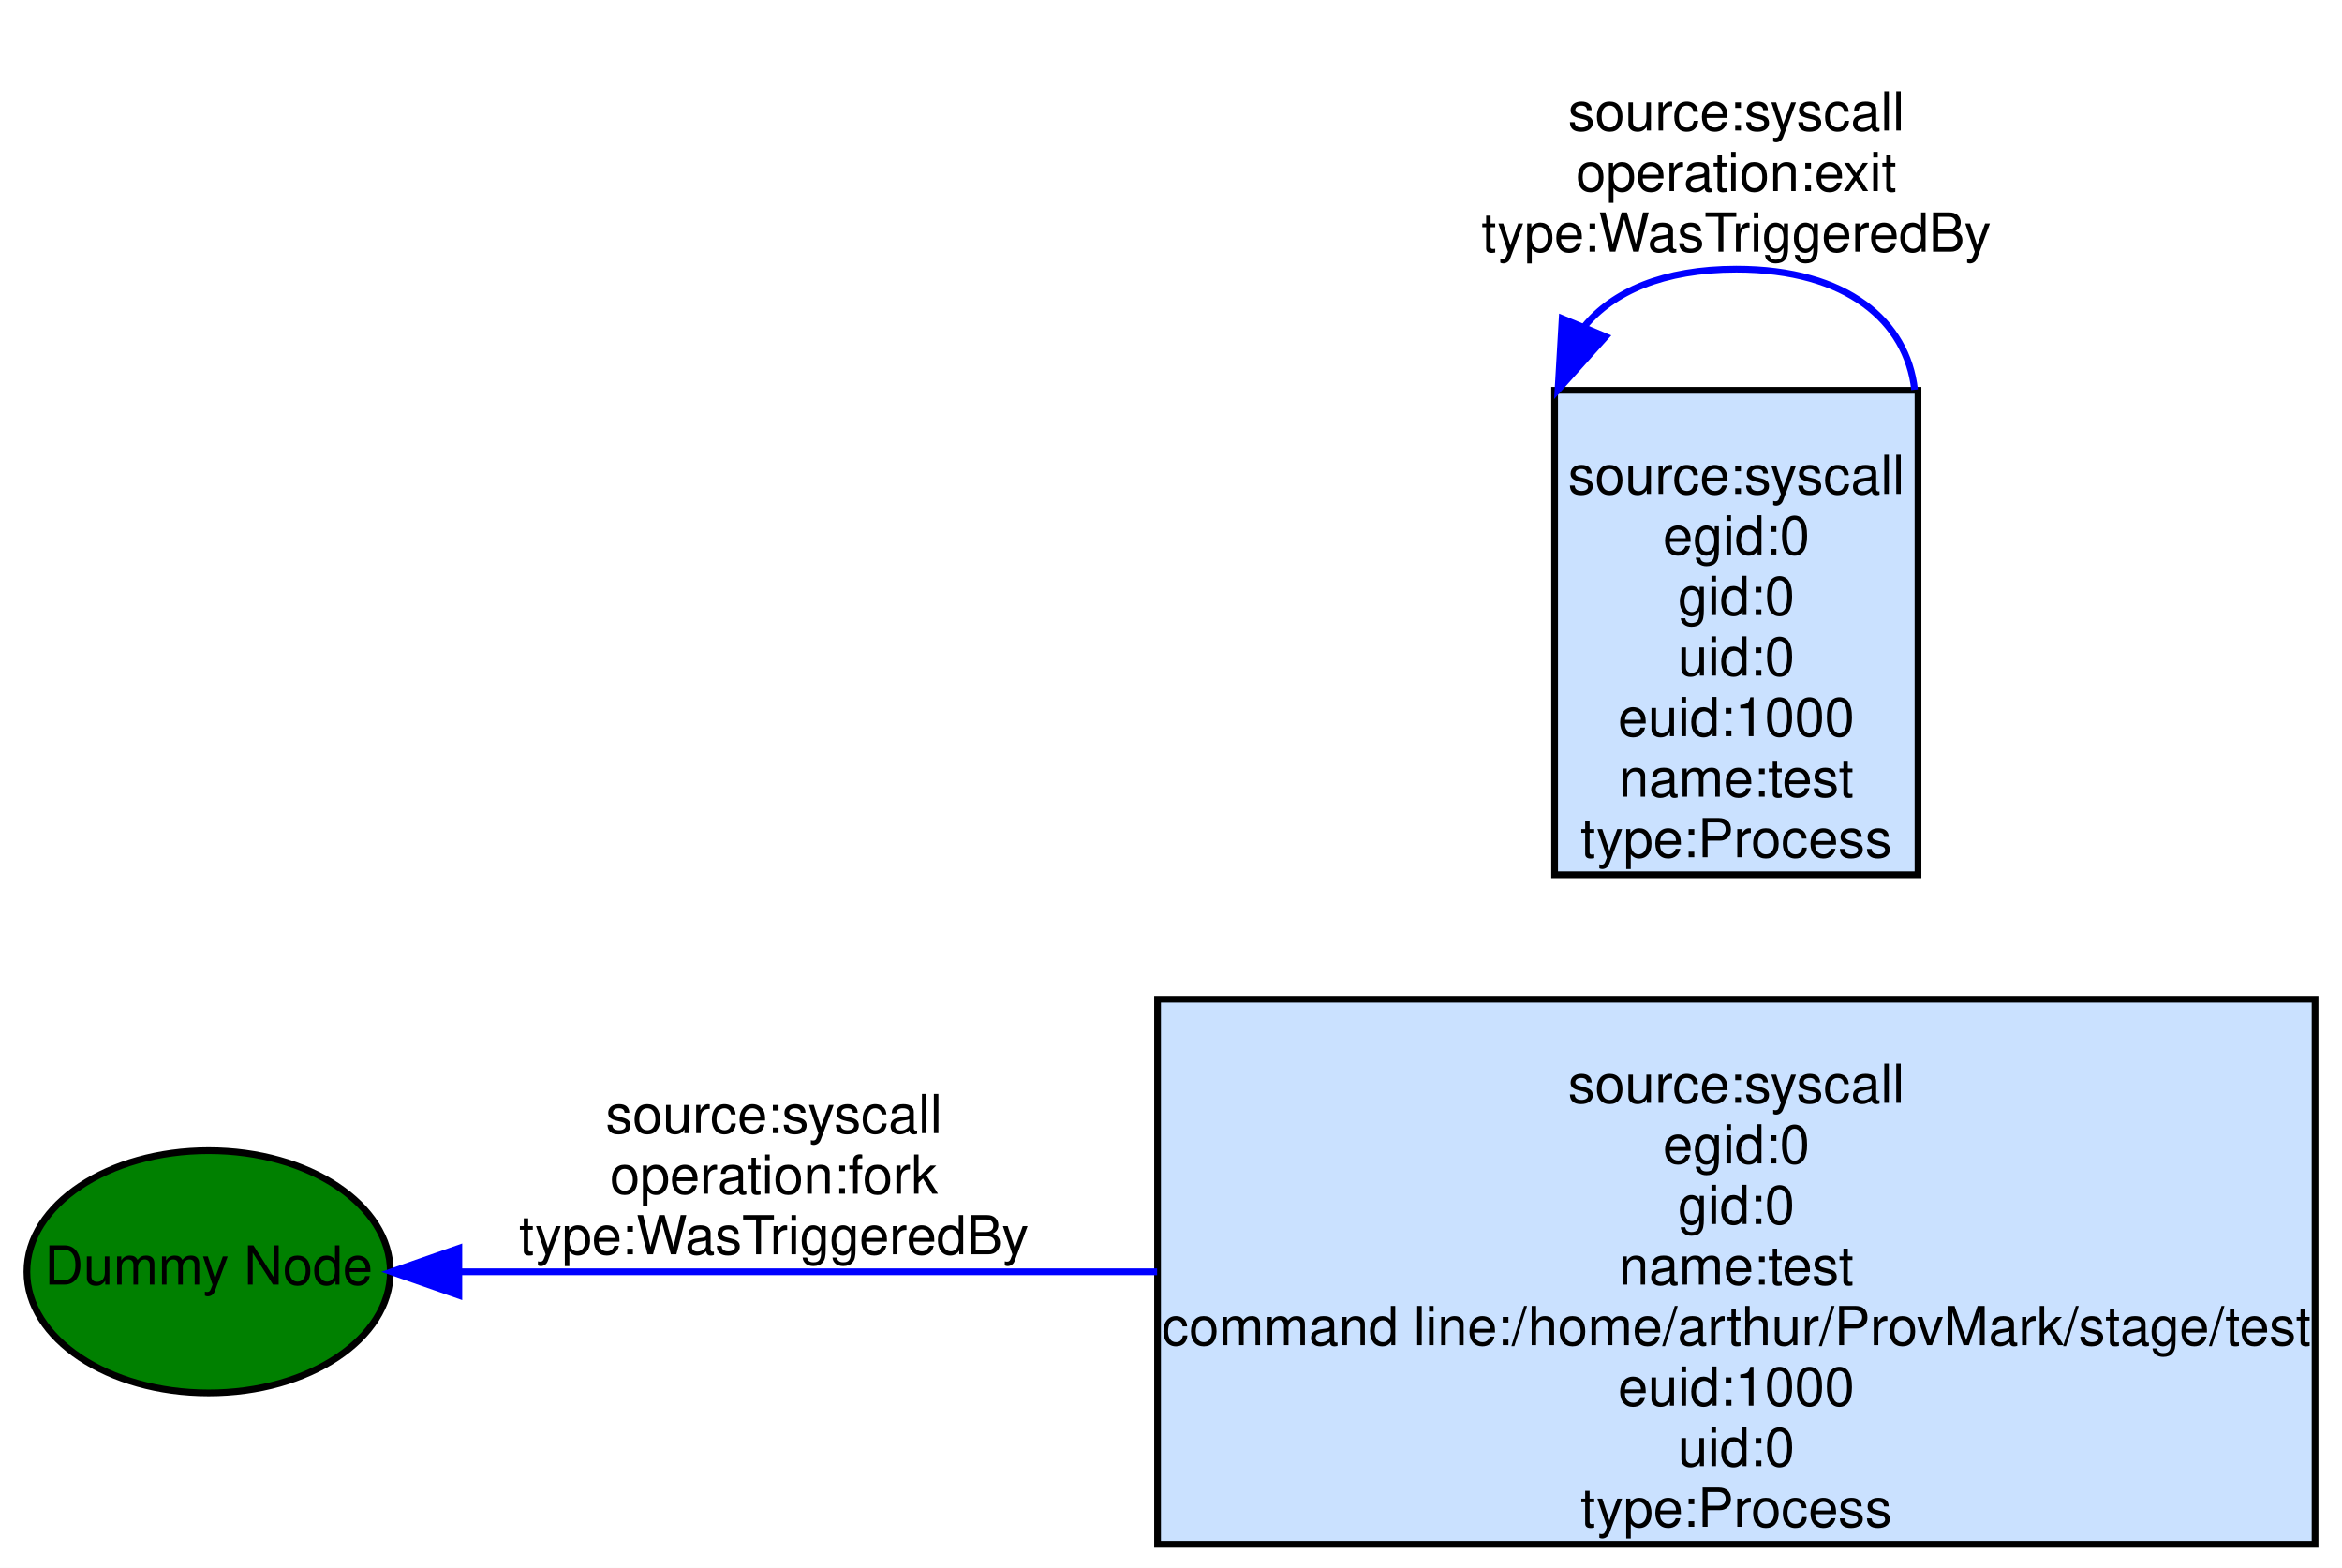
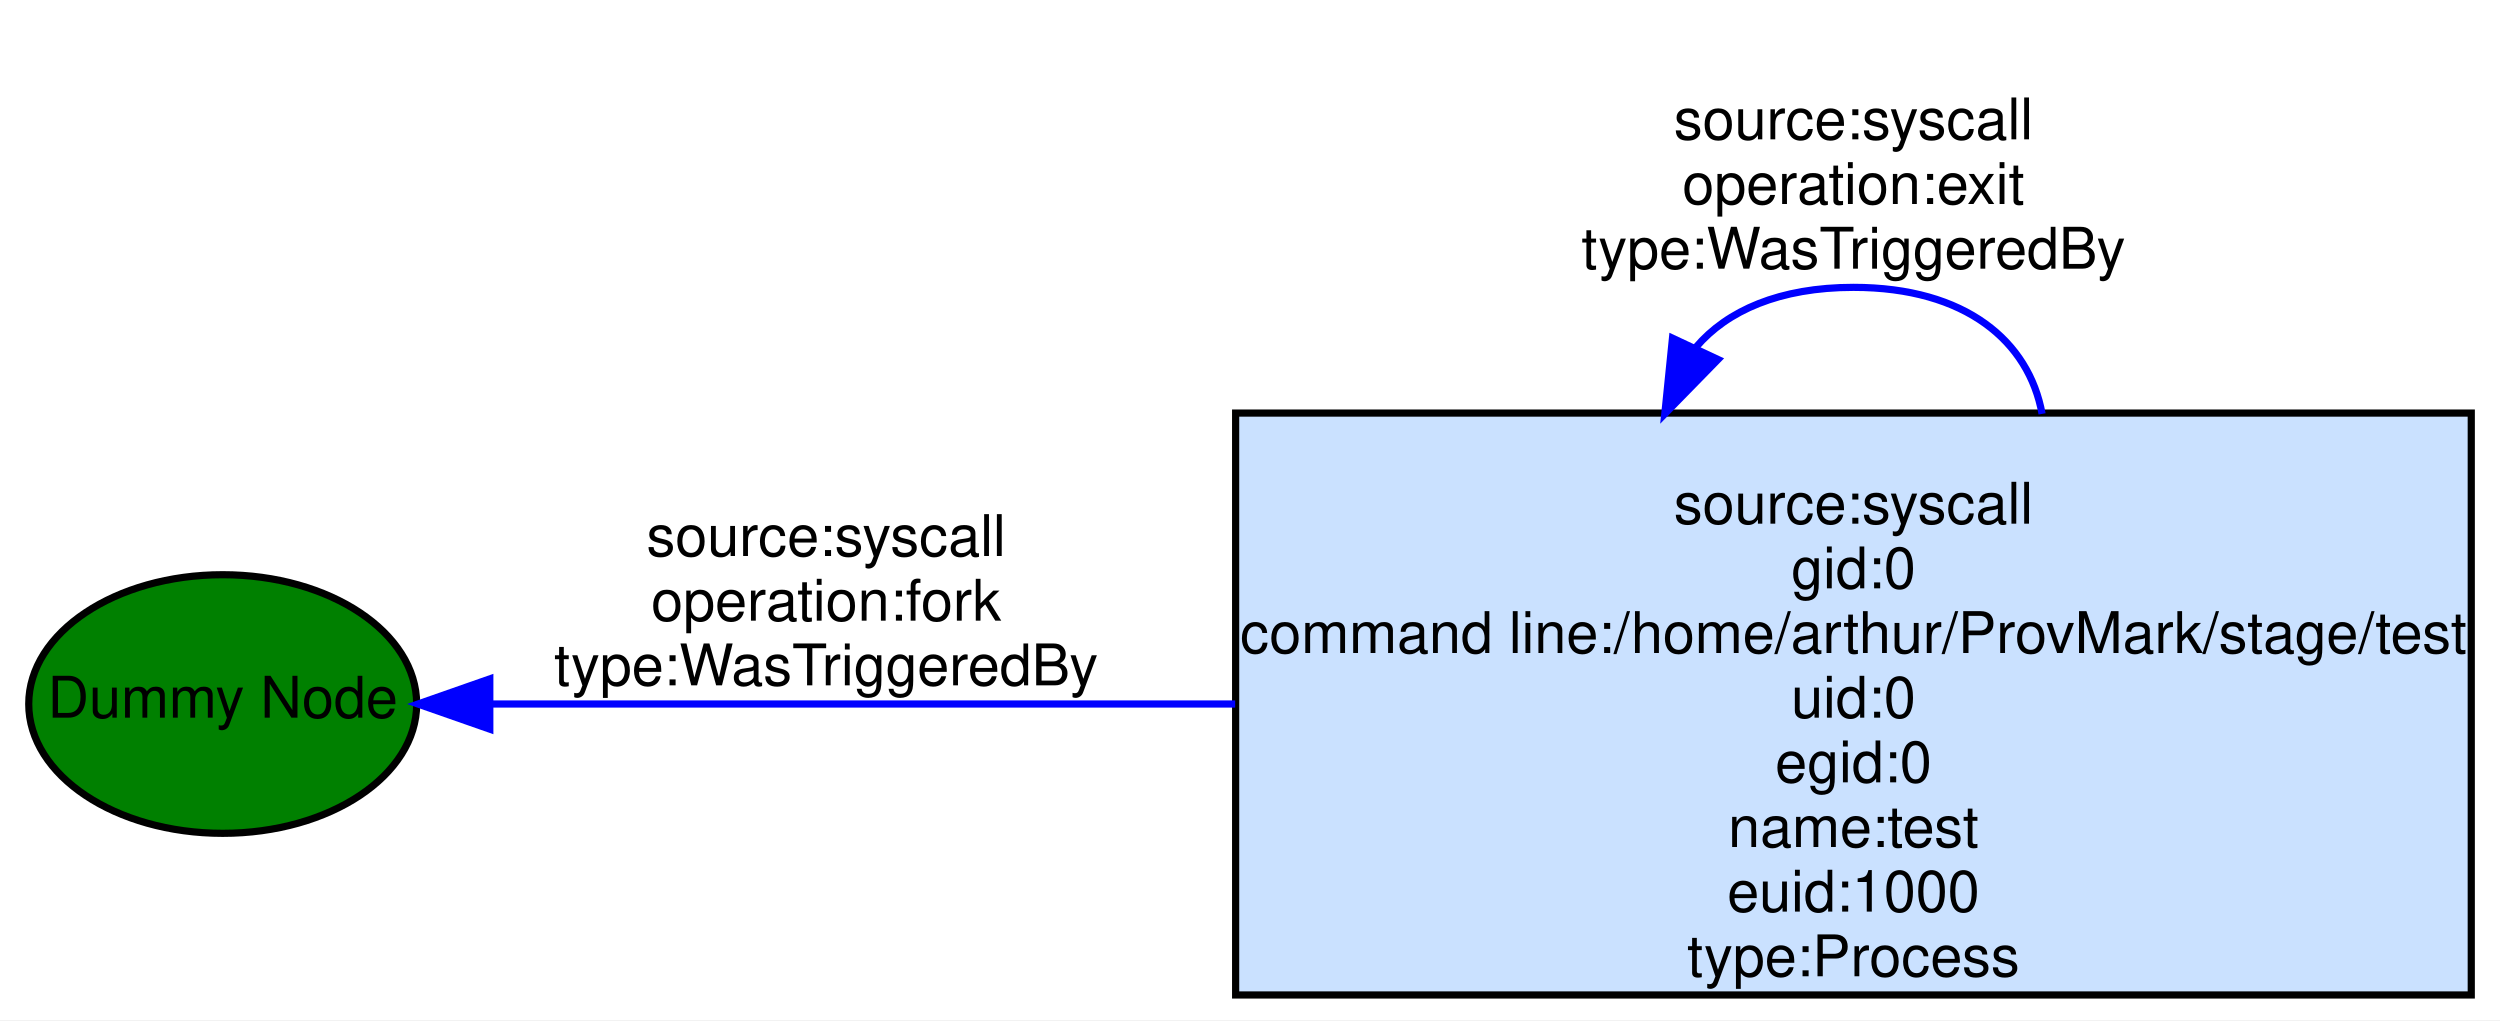
- <svg xmlns="http://www.w3.org/2000/svg" width="348pt" height="233pt" viewBox="0.00 0.00 348.00 233.00">
-   <g id="graph0" class="graph" transform="scale(1 1) rotate(0) translate(4 229)">
-     <polygon fill="white" stroke="none" points="-4,4 -4,-229 344,-229 344,4 -4,4" />
+ <svg xmlns="http://www.w3.org/2000/svg" width="348pt" height="142pt" viewBox="0.00 0.00 348.00 142.00">
+   <g id="graph0" class="graph" transform="scale(1 1) rotate(0) translate(4 138)">
+     <polygon fill="white" stroke="none" points="-4,4 -4,-138 344,-138 344,4 -4,4" />
    <g id="node1" class="node">
+       <ellipse fill="green" stroke="black" cx="27" cy="-40" rx="27" ry="18" />
+       <text text-anchor="middle" x="27" y="-38.1" font-family="Helvetica,sans-Serif" font-size="8.00">Dummy Node</text>
+     </g>
+     <g id="node2" class="node">
      <polygon fill="#cae1ff" stroke="black" points="340,-80.5 168,-80.5 168,0.5 340,0.5 340,-80.5" />
      <text text-anchor="middle" x="254" y="-65.1" font-family="Helvetica,sans-Serif" font-size="8.00">source:syscall</text>
-       <text text-anchor="middle" x="254" y="-56.1" font-family="Helvetica,sans-Serif" font-size="8.00">egid:0</text>
-       <text text-anchor="middle" x="254" y="-47.1" font-family="Helvetica,sans-Serif" font-size="8.00">gid:0</text>
-       <text text-anchor="middle" x="254" y="-38.1" font-family="Helvetica,sans-Serif" font-size="8.00">name:test</text>
-       <text text-anchor="middle" x="254" y="-29.1" font-family="Helvetica,sans-Serif" font-size="8.00">command line:/home/arthur/ProvMark/stage/test</text>
-       <text text-anchor="middle" x="254" y="-20.1" font-family="Helvetica,sans-Serif" font-size="8.00">euid:1000</text>
-       <text text-anchor="middle" x="254" y="-11.1" font-family="Helvetica,sans-Serif" font-size="8.00">uid:0</text>
+       <text text-anchor="middle" x="254" y="-56.1" font-family="Helvetica,sans-Serif" font-size="8.00">gid:0</text>
+       <text text-anchor="middle" x="254" y="-47.1" font-family="Helvetica,sans-Serif" font-size="8.00">command line:/home/arthur/ProvMark/stage/test</text>
+       <text text-anchor="middle" x="254" y="-38.1" font-family="Helvetica,sans-Serif" font-size="8.00">uid:0</text>
+       <text text-anchor="middle" x="254" y="-29.1" font-family="Helvetica,sans-Serif" font-size="8.00">egid:0</text>
+       <text text-anchor="middle" x="254" y="-20.1" font-family="Helvetica,sans-Serif" font-size="8.00">name:test</text>
+       <text text-anchor="middle" x="254" y="-11.1" font-family="Helvetica,sans-Serif" font-size="8.00">euid:1000</text>
      <text text-anchor="middle" x="254" y="-2.1" font-family="Helvetica,sans-Serif" font-size="8.00">type:Process</text>
-     </g>
-     <g id="node3" class="node">
-       <ellipse fill="green" stroke="black" cx="27" cy="-40" rx="27" ry="18" />
-       <text text-anchor="middle" x="27" y="-38.1" font-family="Helvetica,sans-Serif" font-size="8.00">Dummy Node</text>
    </g>
    <g id="edge1" class="edge">
      <path fill="none" stroke="blue" d="M167.937,-40C132.074,-40 92.249,-40 64.284,-40" />
      <polygon fill="blue" stroke="blue" points="64.18,-36.5 54.18,-40 64.18,-43.5 64.18,-36.5" />
      <text text-anchor="middle" x="111" y="-60.6" font-family="Helvetica,sans-Serif" font-size="8.00">source:syscall</text>
      <text text-anchor="middle" x="111" y="-51.6" font-family="Helvetica,sans-Serif" font-size="8.00">operation:fork</text>
      <text text-anchor="middle" x="111" y="-42.6" font-family="Helvetica,sans-Serif" font-size="8.00">type:WasTriggeredBy</text>
    </g>
-     <g id="node2" class="node">
-       <polygon fill="#cae1ff" stroke="black" points="281,-171 227,-171 227,-99 281,-99 281,-171" />
-       <text text-anchor="middle" x="254" y="-155.6" font-family="Helvetica,sans-Serif" font-size="8.00">source:syscall</text>
-       <text text-anchor="middle" x="254" y="-146.6" font-family="Helvetica,sans-Serif" font-size="8.00">egid:0</text>
-       <text text-anchor="middle" x="254" y="-137.6" font-family="Helvetica,sans-Serif" font-size="8.00">gid:0</text>
-       <text text-anchor="middle" x="254" y="-128.6" font-family="Helvetica,sans-Serif" font-size="8.00">uid:0</text>
-       <text text-anchor="middle" x="254" y="-119.6" font-family="Helvetica,sans-Serif" font-size="8.00">euid:1000</text>
-       <text text-anchor="middle" x="254" y="-110.6" font-family="Helvetica,sans-Serif" font-size="8.00">name:test</text>
-       <text text-anchor="middle" x="254" y="-101.6" font-family="Helvetica,sans-Serif" font-size="8.00">type:Process</text>
-     </g>
    <g id="edge2" class="edge">
-       <path fill="none" stroke="blue" d="M280.493,-171.087C279.333,-181.221 270.502,-189 254,-189 243.171,-189 235.645,-185.65 231.422,-180.483" />
-       <polygon fill="blue" stroke="blue" points="234.584,-178.971 227.507,-171.087 228.123,-181.664 234.584,-178.971" />
-       <text text-anchor="middle" x="254" y="-209.6" font-family="Helvetica,sans-Serif" font-size="8.00">source:syscall</text>
-       <text text-anchor="middle" x="254" y="-200.6" font-family="Helvetica,sans-Serif" font-size="8.00">operation:exit</text>
-       <text text-anchor="middle" x="254" y="-191.6" font-family="Helvetica,sans-Serif" font-size="8.00">type:WasTriggeredBy</text>
+       <path fill="none" stroke="blue" d="M280.259,-80.387C278.423,-90.466 269.67,-98 254,-98 243.717,-98 236.412,-94.755 232.086,-89.676" />
+       <polygon fill="blue" stroke="blue" points="235.148,-87.962 227.741,-80.387 228.808,-90.928 235.148,-87.962" />
+       <text text-anchor="middle" x="254" y="-118.6" font-family="Helvetica,sans-Serif" font-size="8.00">source:syscall</text>
+       <text text-anchor="middle" x="254" y="-109.6" font-family="Helvetica,sans-Serif" font-size="8.00">operation:exit</text>
+       <text text-anchor="middle" x="254" y="-100.6" font-family="Helvetica,sans-Serif" font-size="8.00">type:WasTriggeredBy</text>
    </g>
  </g>
</svg>
